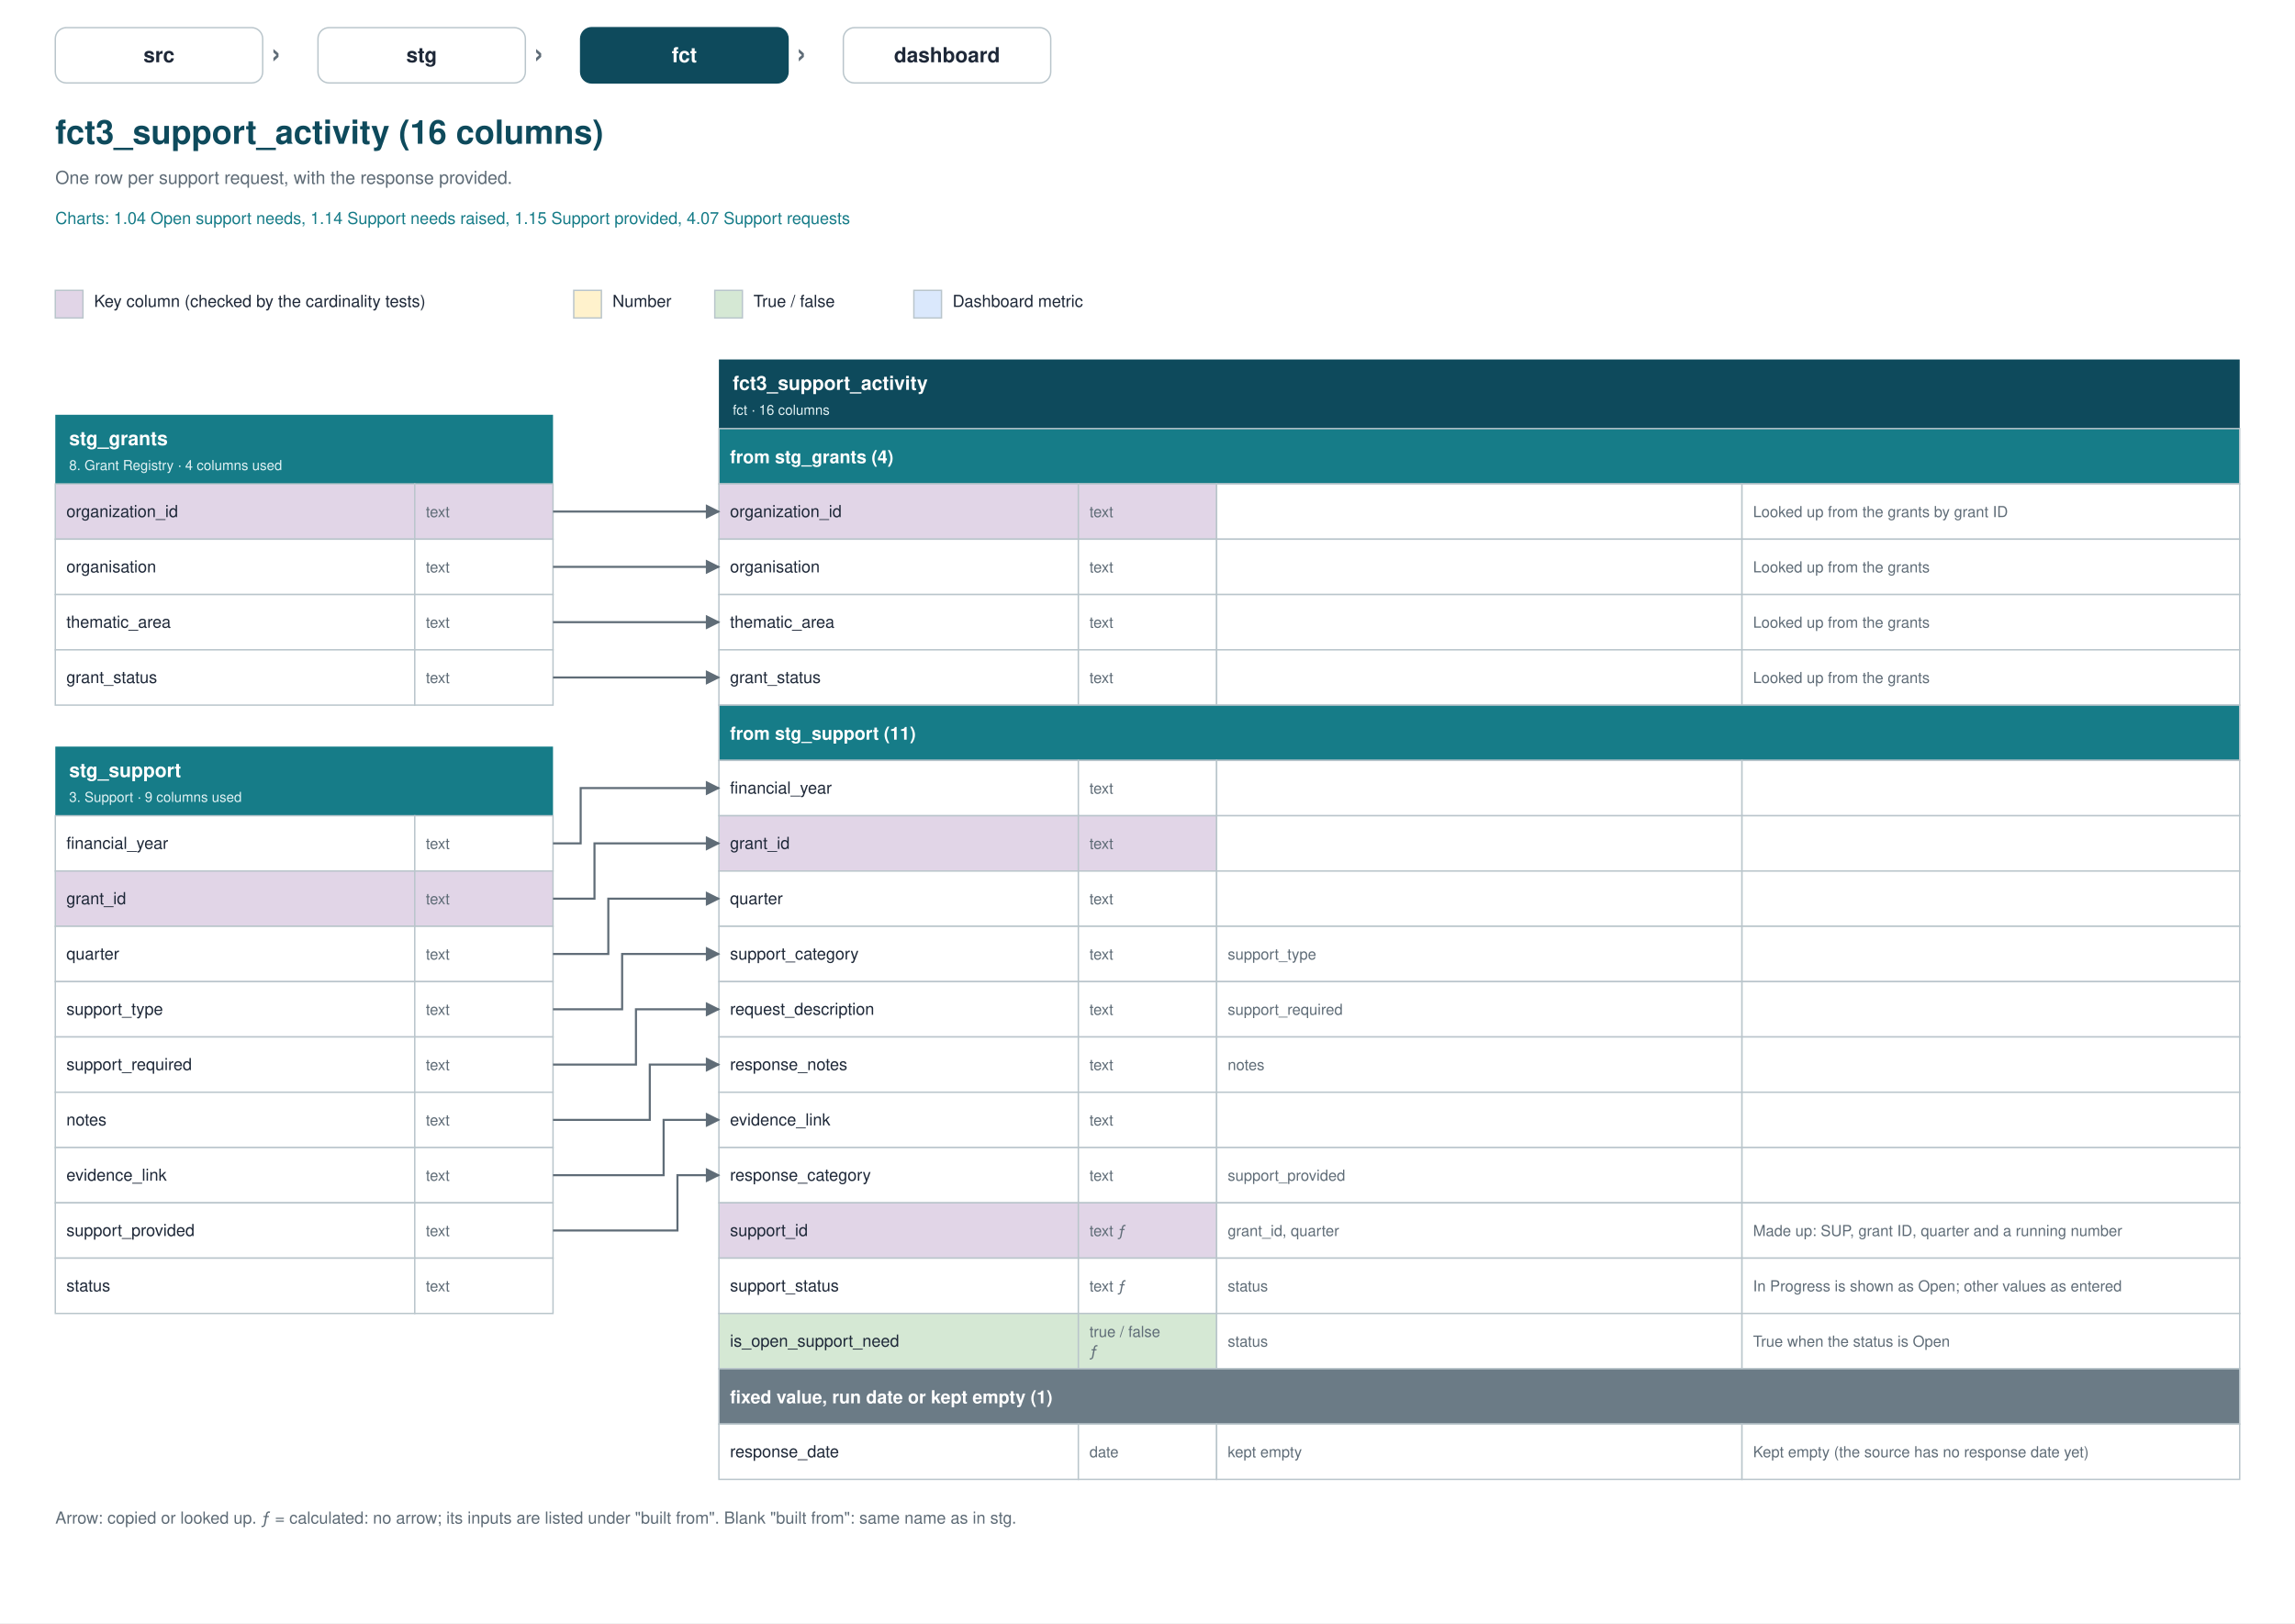
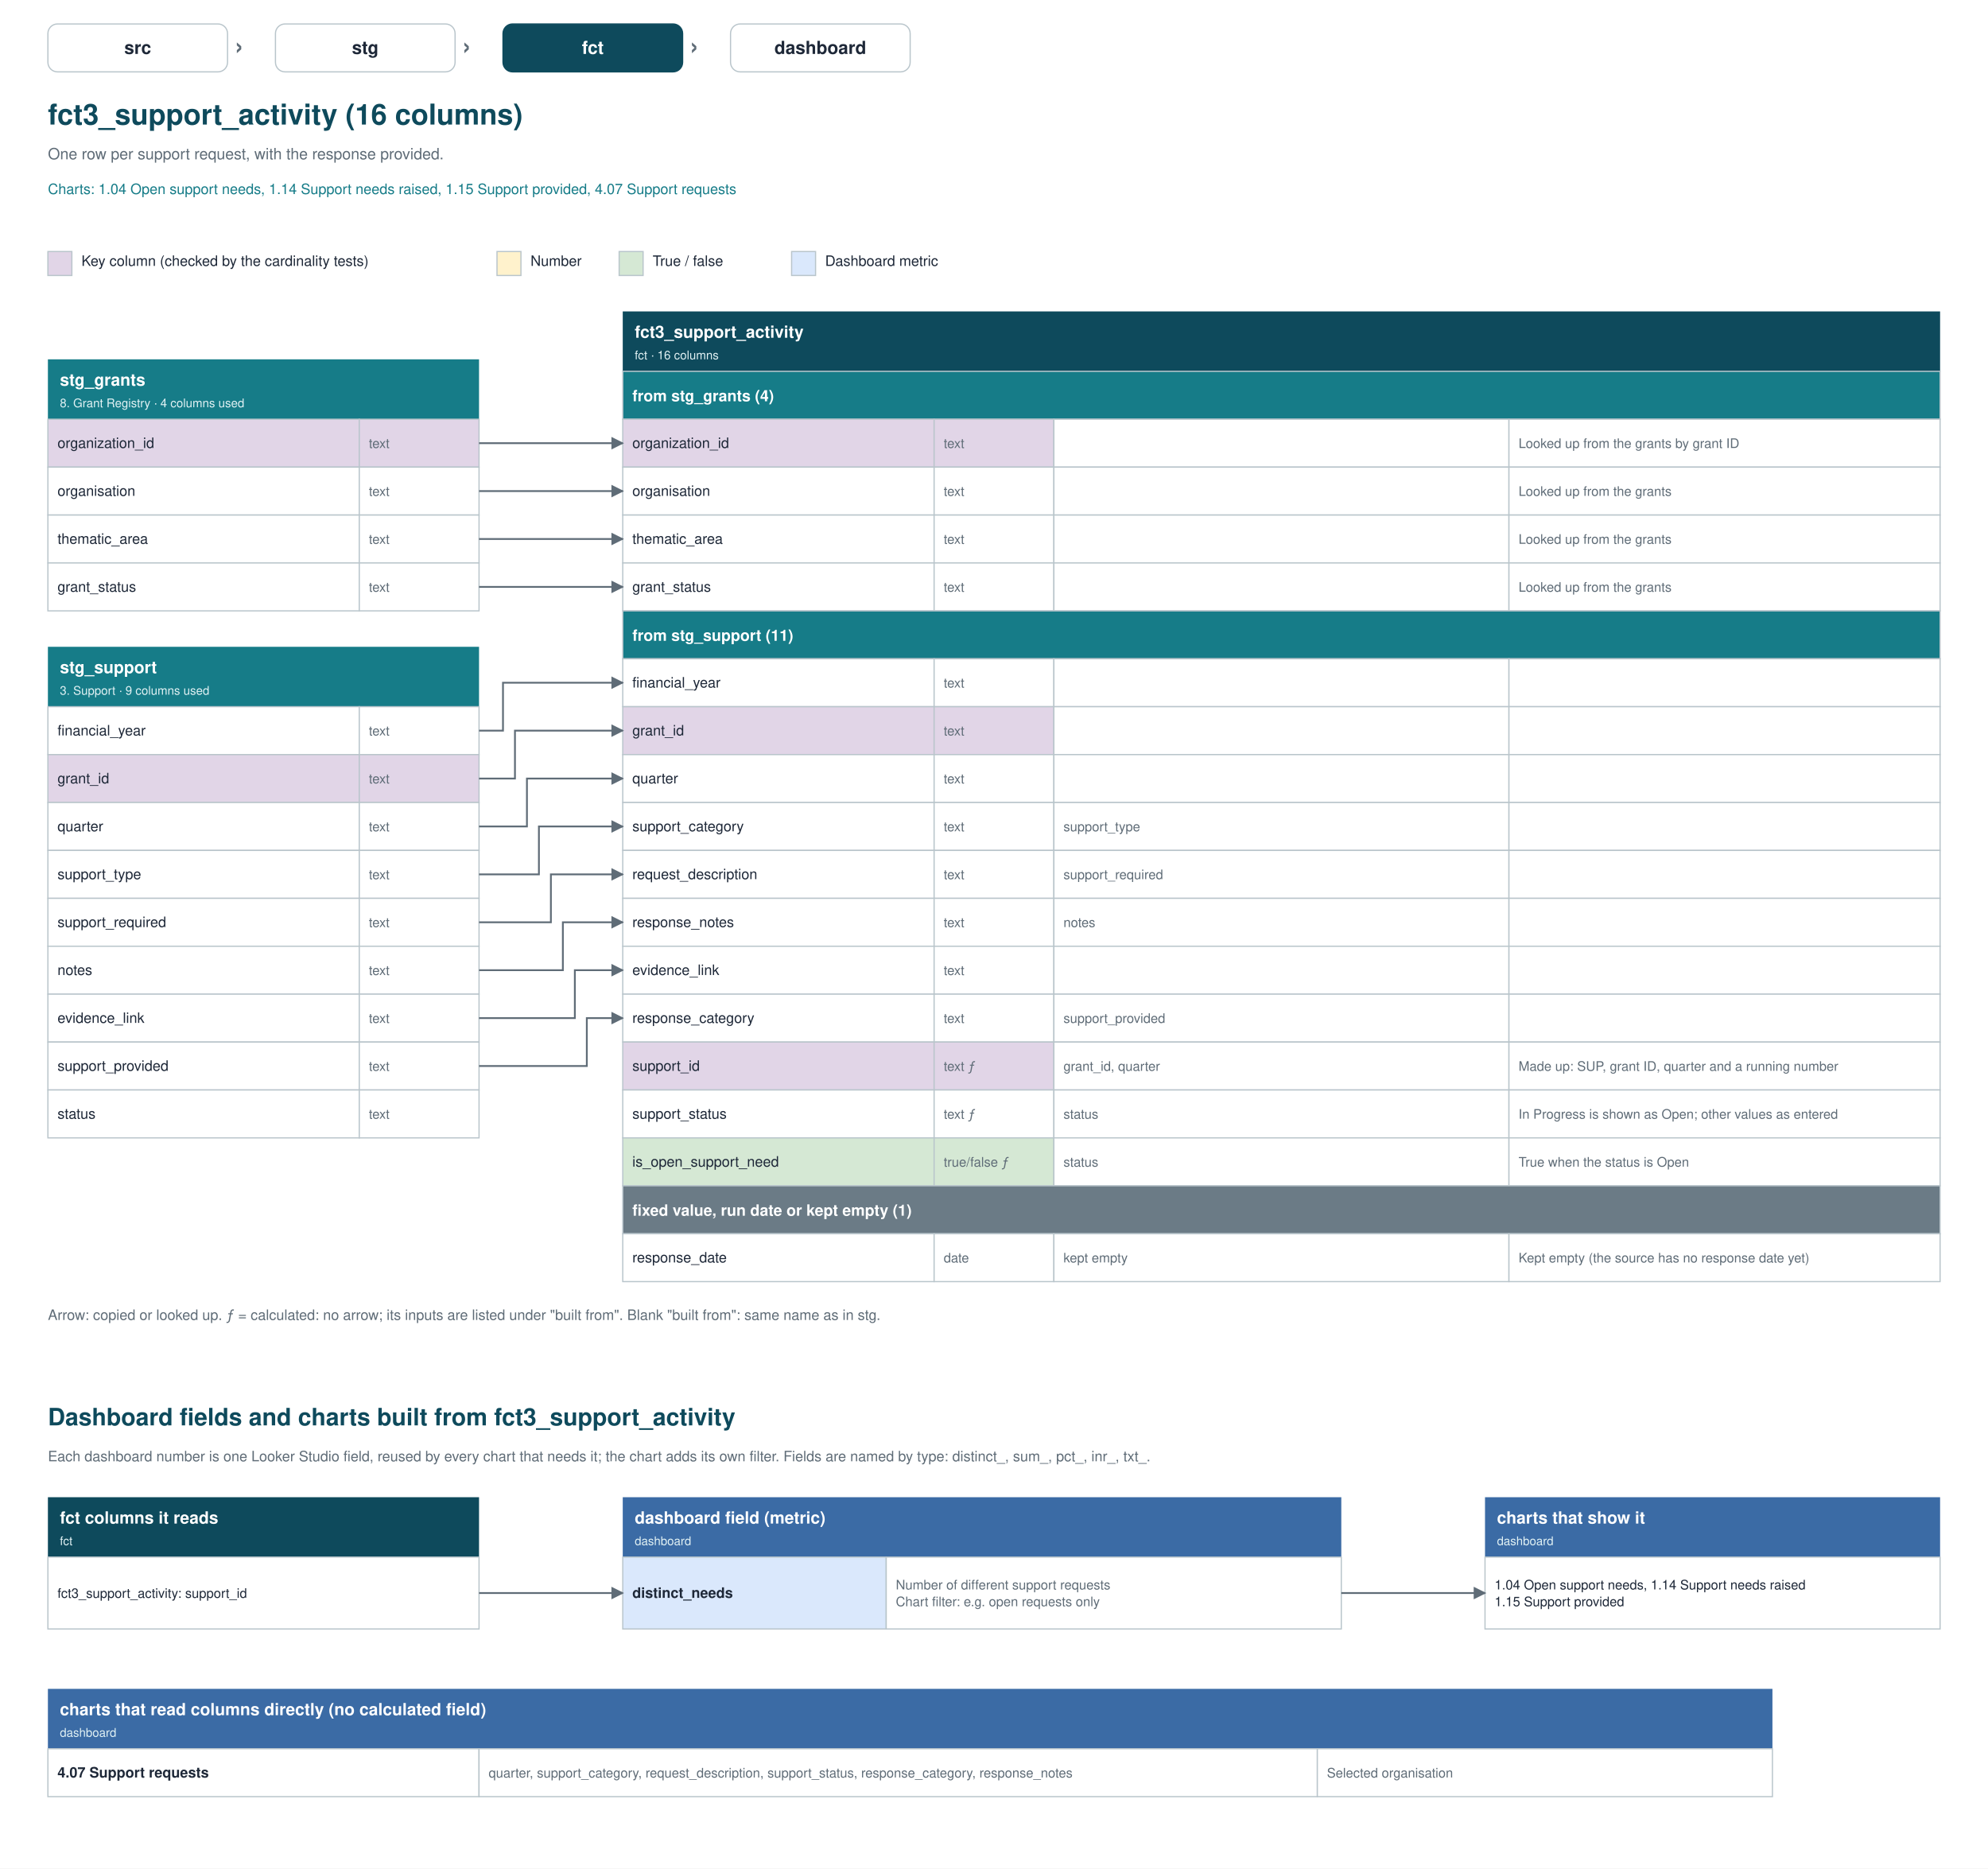
- <svg xmlns="http://www.w3.org/2000/svg" viewBox="0 0 1660 1174" width="1660" height="1174" font-family="Helvetica, Arial, sans-serif">
+ <svg xmlns="http://www.w3.org/2000/svg" viewBox="0 0 1660 1560" width="1660" height="1560" font-family="Helvetica, Arial, sans-serif">
  <defs>
    <marker id="a" viewBox="0 0 10 10" refX="9" refY="5" markerWidth="7" markerHeight="7" orient="auto">
      <path d="M0,0 L10,5 L0,10 z" fill="#5F6C77" />
    </marker>
  </defs>
-   <rect width="1660" height="1174" fill="#FFFFFF" />
+   <rect width="1660" height="1560" fill="#FFFFFF" />
  <rect x="40" y="20" width="150" height="40" rx="8" fill="#FFFFFF" stroke="#B9C5CB" />
  <text x="115.0" y="45.0" font-size="15" font-weight="700" text-anchor="middle" fill="#1E2838">src</text>
  <text x="196" y="46" font-size="22" fill="#5F6C77" font-weight="700">›</text>
  <rect x="230" y="20" width="150" height="40" rx="8" fill="#FFFFFF" stroke="#B9C5CB" />
  <text x="305.0" y="45.0" font-size="15" font-weight="700" text-anchor="middle" fill="#1E2838">stg</text>
  <text x="386" y="46" font-size="22" fill="#5F6C77" font-weight="700">›</text>
  <rect x="420" y="20" width="150" height="40" rx="8" fill="#0E4A5C" stroke="#0E4A5C" />
  <text x="495.0" y="45.0" font-size="15" font-weight="700" text-anchor="middle" fill="#FFFFFF">fct</text>
  <text x="576" y="46" font-size="22" fill="#5F6C77" font-weight="700">›</text>
  <rect x="610" y="20" width="150" height="40" rx="8" fill="#FFFFFF" stroke="#B9C5CB" />
  <text x="685.0" y="45.0" font-size="15" font-weight="700" text-anchor="middle" fill="#1E2838">dashboard</text>
  <text x="40" y="104" font-size="24" fill="#0E4A5C" font-weight="700">fct3_support_activity (16 columns)</text>
  <text x="40" y="133" font-size="13" fill="#5F6C77">One row per support request, with the response provided.</text>
  <text x="40" y="162" font-size="12" fill="#167C88">Charts: 1.04 Open support needs, 1.14 Support needs raised, 1.15 Support provided, 4.07 Support requests</text>
  <rect x="40" y="210" width="20" height="20" fill="#E1D5E7" stroke="#B9C5CB" />
  <text x="68" y="222" font-size="12" fill="#1E2838">Key column (checked by the cardinality tests)</text>
  <rect x="415" y="210" width="20" height="20" fill="#FFF2CC" stroke="#B9C5CB" />
  <text x="443" y="222" font-size="12" fill="#1E2838">Number</text>
  <rect x="517" y="210" width="20" height="20" fill="#D5E8D4" stroke="#B9C5CB" />
  <text x="545" y="222" font-size="12" fill="#1E2838">True / false</text>
  <rect x="661" y="210" width="20" height="20" fill="#DAE8FC" stroke="#B9C5CB" />
  <text x="689" y="222" font-size="12" fill="#1E2838">Dashboard metric</text>
  <text x="40" y="1102" font-size="12" fill="#5F6C77">Arrow: copied or looked up. ƒ = calculated: no arrow; its inputs are listed under "built from". Blank "built from": same name as in stg.</text>
+   <text x="40" y="1190" font-size="20" fill="#0E4A5C" font-weight="700">Dashboard fields and charts built from fct3_support_activity</text>
+   <text x="40" y="1220" font-size="12" fill="#5F6C77">Each dashboard number is one Looker Studio field, reused by every chart that needs it; the chart adds its own filter. Fields are named by type: distinct_, sum_, pct_, inr_, txt_.</text>
  <rect x="520" y="260" width="1100" height="50" fill="#0E4A5C" />
  <text x="530" y="282" font-size="14" font-weight="700" fill="#FFFFFF">fct3_support_activity</text>
  <text x="530" y="300" font-size="10" fill="#E2F2F4">fct · 16 columns</text>
  <rect x="520" y="310" width="1100" height="40" fill="#167C88" stroke="#B9C5CB" />
  <text x="528" y="335" font-size="13" fill="#FFFFFF" font-weight="700">from stg_grants (4)</text>
  <rect x="520" y="350" width="260" height="40" fill="#E1D5E7" stroke="#B9C5CB" />
  <text x="528" y="374" font-size="12" fill="#1E2838">organization_id</text>
  <rect x="780" y="350" width="100" height="40" fill="#E1D5E7" stroke="#B9C5CB" />
  <text x="788" y="374" font-size="11" fill="#5F6C77">text</text>
  <rect x="880" y="350" width="380" height="40" fill="#FFFFFF" stroke="#B9C5CB" />
  <text x="888" y="374" font-size="11" fill="#5F6C77" />
  <rect x="1260" y="350" width="360" height="40" fill="#FFFFFF" stroke="#B9C5CB" />
  <text x="1268" y="374" font-size="11" fill="#5F6C77">Looked up from the grants by grant ID</text>
  <rect x="520" y="390" width="260" height="40" fill="#FFFFFF" stroke="#B9C5CB" />
  <text x="528" y="414" font-size="12" fill="#1E2838">organisation</text>
  <rect x="780" y="390" width="100" height="40" fill="#FFFFFF" stroke="#B9C5CB" />
  <text x="788" y="414" font-size="11" fill="#5F6C77">text</text>
  <rect x="880" y="390" width="380" height="40" fill="#FFFFFF" stroke="#B9C5CB" />
  <text x="888" y="414" font-size="11" fill="#5F6C77" />
  <rect x="1260" y="390" width="360" height="40" fill="#FFFFFF" stroke="#B9C5CB" />
  <text x="1268" y="414" font-size="11" fill="#5F6C77">Looked up from the grants</text>
  <rect x="520" y="430" width="260" height="40" fill="#FFFFFF" stroke="#B9C5CB" />
  <text x="528" y="454" font-size="12" fill="#1E2838">thematic_area</text>
  <rect x="780" y="430" width="100" height="40" fill="#FFFFFF" stroke="#B9C5CB" />
  <text x="788" y="454" font-size="11" fill="#5F6C77">text</text>
  <rect x="880" y="430" width="380" height="40" fill="#FFFFFF" stroke="#B9C5CB" />
  <text x="888" y="454" font-size="11" fill="#5F6C77" />
  <rect x="1260" y="430" width="360" height="40" fill="#FFFFFF" stroke="#B9C5CB" />
  <text x="1268" y="454" font-size="11" fill="#5F6C77">Looked up from the grants</text>
  <rect x="520" y="470" width="260" height="40" fill="#FFFFFF" stroke="#B9C5CB" />
  <text x="528" y="494" font-size="12" fill="#1E2838">grant_status</text>
  <rect x="780" y="470" width="100" height="40" fill="#FFFFFF" stroke="#B9C5CB" />
  <text x="788" y="494" font-size="11" fill="#5F6C77">text</text>
  <rect x="880" y="470" width="380" height="40" fill="#FFFFFF" stroke="#B9C5CB" />
  <text x="888" y="494" font-size="11" fill="#5F6C77" />
  <rect x="1260" y="470" width="360" height="40" fill="#FFFFFF" stroke="#B9C5CB" />
  <text x="1268" y="494" font-size="11" fill="#5F6C77">Looked up from the grants</text>
  <rect x="520" y="510" width="1100" height="40" fill="#167C88" stroke="#B9C5CB" />
  <text x="528" y="535" font-size="13" fill="#FFFFFF" font-weight="700">from stg_support (11)</text>
  <rect x="520" y="550" width="260" height="40" fill="#FFFFFF" stroke="#B9C5CB" />
  <text x="528" y="574" font-size="12" fill="#1E2838">financial_year</text>
  <rect x="780" y="550" width="100" height="40" fill="#FFFFFF" stroke="#B9C5CB" />
  <text x="788" y="574" font-size="11" fill="#5F6C77">text</text>
  <rect x="880" y="550" width="380" height="40" fill="#FFFFFF" stroke="#B9C5CB" />
  <text x="888" y="574" font-size="11" fill="#5F6C77" />
  <rect x="1260" y="550" width="360" height="40" fill="#FFFFFF" stroke="#B9C5CB" />
  <text x="1268" y="574" font-size="11" fill="#5F6C77" />
  <rect x="520" y="590" width="260" height="40" fill="#E1D5E7" stroke="#B9C5CB" />
  <text x="528" y="614" font-size="12" fill="#1E2838">grant_id</text>
  <rect x="780" y="590" width="100" height="40" fill="#E1D5E7" stroke="#B9C5CB" />
  <text x="788" y="614" font-size="11" fill="#5F6C77">text</text>
  <rect x="880" y="590" width="380" height="40" fill="#FFFFFF" stroke="#B9C5CB" />
  <text x="888" y="614" font-size="11" fill="#5F6C77" />
  <rect x="1260" y="590" width="360" height="40" fill="#FFFFFF" stroke="#B9C5CB" />
  <text x="1268" y="614" font-size="11" fill="#5F6C77" />
  <rect x="520" y="630" width="260" height="40" fill="#FFFFFF" stroke="#B9C5CB" />
  <text x="528" y="654" font-size="12" fill="#1E2838">quarter</text>
  <rect x="780" y="630" width="100" height="40" fill="#FFFFFF" stroke="#B9C5CB" />
  <text x="788" y="654" font-size="11" fill="#5F6C77">text</text>
  <rect x="880" y="630" width="380" height="40" fill="#FFFFFF" stroke="#B9C5CB" />
  <text x="888" y="654" font-size="11" fill="#5F6C77" />
  <rect x="1260" y="630" width="360" height="40" fill="#FFFFFF" stroke="#B9C5CB" />
  <text x="1268" y="654" font-size="11" fill="#5F6C77" />
  <rect x="520" y="670" width="260" height="40" fill="#FFFFFF" stroke="#B9C5CB" />
  <text x="528" y="694" font-size="12" fill="#1E2838">support_category</text>
  <rect x="780" y="670" width="100" height="40" fill="#FFFFFF" stroke="#B9C5CB" />
  <text x="788" y="694" font-size="11" fill="#5F6C77">text</text>
  <rect x="880" y="670" width="380" height="40" fill="#FFFFFF" stroke="#B9C5CB" />
  <text x="888" y="694" font-size="11" fill="#5F6C77">support_type</text>
  <rect x="1260" y="670" width="360" height="40" fill="#FFFFFF" stroke="#B9C5CB" />
  <text x="1268" y="694" font-size="11" fill="#5F6C77" />
  <rect x="520" y="710" width="260" height="40" fill="#FFFFFF" stroke="#B9C5CB" />
  <text x="528" y="734" font-size="12" fill="#1E2838">request_description</text>
  <rect x="780" y="710" width="100" height="40" fill="#FFFFFF" stroke="#B9C5CB" />
  <text x="788" y="734" font-size="11" fill="#5F6C77">text</text>
  <rect x="880" y="710" width="380" height="40" fill="#FFFFFF" stroke="#B9C5CB" />
  <text x="888" y="734" font-size="11" fill="#5F6C77">support_required</text>
  <rect x="1260" y="710" width="360" height="40" fill="#FFFFFF" stroke="#B9C5CB" />
  <text x="1268" y="734" font-size="11" fill="#5F6C77" />
  <rect x="520" y="750" width="260" height="40" fill="#FFFFFF" stroke="#B9C5CB" />
  <text x="528" y="774" font-size="12" fill="#1E2838">response_notes</text>
  <rect x="780" y="750" width="100" height="40" fill="#FFFFFF" stroke="#B9C5CB" />
  <text x="788" y="774" font-size="11" fill="#5F6C77">text</text>
  <rect x="880" y="750" width="380" height="40" fill="#FFFFFF" stroke="#B9C5CB" />
  <text x="888" y="774" font-size="11" fill="#5F6C77">notes</text>
  <rect x="1260" y="750" width="360" height="40" fill="#FFFFFF" stroke="#B9C5CB" />
  <text x="1268" y="774" font-size="11" fill="#5F6C77" />
  <rect x="520" y="790" width="260" height="40" fill="#FFFFFF" stroke="#B9C5CB" />
  <text x="528" y="814" font-size="12" fill="#1E2838">evidence_link</text>
  <rect x="780" y="790" width="100" height="40" fill="#FFFFFF" stroke="#B9C5CB" />
  <text x="788" y="814" font-size="11" fill="#5F6C77">text</text>
  <rect x="880" y="790" width="380" height="40" fill="#FFFFFF" stroke="#B9C5CB" />
  <text x="888" y="814" font-size="11" fill="#5F6C77" />
  <rect x="1260" y="790" width="360" height="40" fill="#FFFFFF" stroke="#B9C5CB" />
  <text x="1268" y="814" font-size="11" fill="#5F6C77" />
  <rect x="520" y="830" width="260" height="40" fill="#FFFFFF" stroke="#B9C5CB" />
  <text x="528" y="854" font-size="12" fill="#1E2838">response_category</text>
  <rect x="780" y="830" width="100" height="40" fill="#FFFFFF" stroke="#B9C5CB" />
  <text x="788" y="854" font-size="11" fill="#5F6C77">text</text>
  <rect x="880" y="830" width="380" height="40" fill="#FFFFFF" stroke="#B9C5CB" />
  <text x="888" y="854" font-size="11" fill="#5F6C77">support_provided</text>
  <rect x="1260" y="830" width="360" height="40" fill="#FFFFFF" stroke="#B9C5CB" />
  <text x="1268" y="854" font-size="11" fill="#5F6C77" />
  <rect x="520" y="870" width="260" height="40" fill="#E1D5E7" stroke="#B9C5CB" />
  <text x="528" y="894" font-size="12" fill="#1E2838">support_id</text>
  <rect x="780" y="870" width="100" height="40" fill="#E1D5E7" stroke="#B9C5CB" />
  <text x="788" y="894" font-size="11" fill="#5F6C77">text ƒ</text>
  <rect x="880" y="870" width="380" height="40" fill="#FFFFFF" stroke="#B9C5CB" />
  <text x="888" y="894" font-size="11" fill="#5F6C77">grant_id, quarter</text>
  <rect x="1260" y="870" width="360" height="40" fill="#FFFFFF" stroke="#B9C5CB" />
  <text x="1268" y="894" font-size="11" fill="#5F6C77">Made up: SUP, grant ID, quarter and a running number</text>
  <rect x="520" y="910" width="260" height="40" fill="#FFFFFF" stroke="#B9C5CB" />
  <text x="528" y="934" font-size="12" fill="#1E2838">support_status</text>
  <rect x="780" y="910" width="100" height="40" fill="#FFFFFF" stroke="#B9C5CB" />
  <text x="788" y="934" font-size="11" fill="#5F6C77">text ƒ</text>
  <rect x="880" y="910" width="380" height="40" fill="#FFFFFF" stroke="#B9C5CB" />
  <text x="888" y="934" font-size="11" fill="#5F6C77">status</text>
  <rect x="1260" y="910" width="360" height="40" fill="#FFFFFF" stroke="#B9C5CB" />
  <text x="1268" y="934" font-size="11" fill="#5F6C77">In Progress is shown as Open; other values as entered</text>
  <rect x="520" y="950" width="260" height="40" fill="#D5E8D4" stroke="#B9C5CB" />
  <text x="528" y="974" font-size="12" fill="#1E2838">is_open_support_need</text>
  <rect x="780" y="950" width="100" height="40" fill="#D5E8D4" stroke="#B9C5CB" />
-   <text x="788" y="967" font-size="11" fill="#5F6C77">true / false</text>
-   <text x="788" y="981" font-size="11" fill="#5F6C77">ƒ</text>
+   <text x="788" y="974" font-size="11" fill="#5F6C77">true/false ƒ</text>
  <rect x="880" y="950" width="380" height="40" fill="#FFFFFF" stroke="#B9C5CB" />
  <text x="888" y="974" font-size="11" fill="#5F6C77">status</text>
  <rect x="1260" y="950" width="360" height="40" fill="#FFFFFF" stroke="#B9C5CB" />
  <text x="1268" y="974" font-size="11" fill="#5F6C77">True when the status is Open</text>
  <rect x="520" y="990" width="1100" height="40" fill="#6B7B86" stroke="#B9C5CB" />
  <text x="528" y="1015" font-size="13" fill="#FFFFFF" font-weight="700">fixed value, run date or kept empty (1)</text>
  <rect x="520" y="1030" width="260" height="40" fill="#FFFFFF" stroke="#B9C5CB" />
  <text x="528" y="1054" font-size="12" fill="#1E2838">response_date</text>
  <rect x="780" y="1030" width="100" height="40" fill="#FFFFFF" stroke="#B9C5CB" />
  <text x="788" y="1054" font-size="11" fill="#5F6C77">date</text>
  <rect x="880" y="1030" width="380" height="40" fill="#FFFFFF" stroke="#B9C5CB" />
  <text x="888" y="1054" font-size="11" fill="#5F6C77">kept empty</text>
  <rect x="1260" y="1030" width="360" height="40" fill="#FFFFFF" stroke="#B9C5CB" />
  <text x="1268" y="1054" font-size="11" fill="#5F6C77">Kept empty (the source has no response date yet)</text>
  <rect x="40" y="300" width="360" height="50" fill="#167C88" />
  <text x="50" y="322" font-size="14" font-weight="700" fill="#FFFFFF">stg_grants</text>
  <text x="50" y="340" font-size="10" fill="#E2F2F4">8. Grant Registry · 4 columns used</text>
  <rect x="40" y="350" width="260" height="40" fill="#E1D5E7" stroke="#B9C5CB" />
  <text x="48" y="374" font-size="12" fill="#1E2838">organization_id</text>
  <rect x="300" y="350" width="100" height="40" fill="#E1D5E7" stroke="#B9C5CB" />
  <text x="308" y="374" font-size="11" fill="#5F6C77">text</text>
  <rect x="40" y="390" width="260" height="40" fill="#FFFFFF" stroke="#B9C5CB" />
  <text x="48" y="414" font-size="12" fill="#1E2838">organisation</text>
  <rect x="300" y="390" width="100" height="40" fill="#FFFFFF" stroke="#B9C5CB" />
  <text x="308" y="414" font-size="11" fill="#5F6C77">text</text>
  <rect x="40" y="430" width="260" height="40" fill="#FFFFFF" stroke="#B9C5CB" />
  <text x="48" y="454" font-size="12" fill="#1E2838">thematic_area</text>
  <rect x="300" y="430" width="100" height="40" fill="#FFFFFF" stroke="#B9C5CB" />
  <text x="308" y="454" font-size="11" fill="#5F6C77">text</text>
  <rect x="40" y="470" width="260" height="40" fill="#FFFFFF" stroke="#B9C5CB" />
  <text x="48" y="494" font-size="12" fill="#1E2838">grant_status</text>
  <rect x="300" y="470" width="100" height="40" fill="#FFFFFF" stroke="#B9C5CB" />
  <text x="308" y="494" font-size="11" fill="#5F6C77">text</text>
  <rect x="40" y="540" width="360" height="50" fill="#167C88" />
  <text x="50" y="562" font-size="14" font-weight="700" fill="#FFFFFF">stg_support</text>
  <text x="50" y="580" font-size="10" fill="#E2F2F4">3. Support · 9 columns used</text>
  <rect x="40" y="590" width="260" height="40" fill="#FFFFFF" stroke="#B9C5CB" />
  <text x="48" y="614" font-size="12" fill="#1E2838">financial_year</text>
  <rect x="300" y="590" width="100" height="40" fill="#FFFFFF" stroke="#B9C5CB" />
  <text x="308" y="614" font-size="11" fill="#5F6C77">text</text>
  <rect x="40" y="630" width="260" height="40" fill="#E1D5E7" stroke="#B9C5CB" />
  <text x="48" y="654" font-size="12" fill="#1E2838">grant_id</text>
  <rect x="300" y="630" width="100" height="40" fill="#E1D5E7" stroke="#B9C5CB" />
  <text x="308" y="654" font-size="11" fill="#5F6C77">text</text>
  <rect x="40" y="670" width="260" height="40" fill="#FFFFFF" stroke="#B9C5CB" />
  <text x="48" y="694" font-size="12" fill="#1E2838">quarter</text>
  <rect x="300" y="670" width="100" height="40" fill="#FFFFFF" stroke="#B9C5CB" />
  <text x="308" y="694" font-size="11" fill="#5F6C77">text</text>
  <rect x="40" y="710" width="260" height="40" fill="#FFFFFF" stroke="#B9C5CB" />
  <text x="48" y="734" font-size="12" fill="#1E2838">support_type</text>
  <rect x="300" y="710" width="100" height="40" fill="#FFFFFF" stroke="#B9C5CB" />
  <text x="308" y="734" font-size="11" fill="#5F6C77">text</text>
  <rect x="40" y="750" width="260" height="40" fill="#FFFFFF" stroke="#B9C5CB" />
  <text x="48" y="774" font-size="12" fill="#1E2838">support_required</text>
  <rect x="300" y="750" width="100" height="40" fill="#FFFFFF" stroke="#B9C5CB" />
  <text x="308" y="774" font-size="11" fill="#5F6C77">text</text>
  <rect x="40" y="790" width="260" height="40" fill="#FFFFFF" stroke="#B9C5CB" />
  <text x="48" y="814" font-size="12" fill="#1E2838">notes</text>
  <rect x="300" y="790" width="100" height="40" fill="#FFFFFF" stroke="#B9C5CB" />
  <text x="308" y="814" font-size="11" fill="#5F6C77">text</text>
  <rect x="40" y="830" width="260" height="40" fill="#FFFFFF" stroke="#B9C5CB" />
  <text x="48" y="854" font-size="12" fill="#1E2838">evidence_link</text>
  <rect x="300" y="830" width="100" height="40" fill="#FFFFFF" stroke="#B9C5CB" />
  <text x="308" y="854" font-size="11" fill="#5F6C77">text</text>
  <rect x="40" y="870" width="260" height="40" fill="#FFFFFF" stroke="#B9C5CB" />
  <text x="48" y="894" font-size="12" fill="#1E2838">support_provided</text>
  <rect x="300" y="870" width="100" height="40" fill="#FFFFFF" stroke="#B9C5CB" />
  <text x="308" y="894" font-size="11" fill="#5F6C77">text</text>
  <rect x="40" y="910" width="260" height="40" fill="#FFFFFF" stroke="#B9C5CB" />
  <text x="48" y="934" font-size="12" fill="#1E2838">status</text>
  <rect x="300" y="910" width="100" height="40" fill="#FFFFFF" stroke="#B9C5CB" />
  <text x="308" y="934" font-size="11" fill="#5F6C77">text</text>
+   <rect x="40" y="1250" width="360" height="50" fill="#0E4A5C" />
+   <text x="50" y="1272" font-size="14" font-weight="700" fill="#FFFFFF">fct columns it reads</text>
+   <text x="50" y="1290" font-size="10" fill="#E2F2F4">fct</text>
+   <rect x="40" y="1300" width="360" height="60" fill="#FFFFFF" stroke="#B9C5CB" />
+   <text x="48" y="1334" font-size="11" fill="#1E2838">fct3_support_activity: support_id</text>
+   <rect x="520" y="1250" width="600" height="50" fill="#3B6BA5" />
+   <text x="530" y="1272" font-size="14" font-weight="700" fill="#FFFFFF">dashboard field (metric)</text>
+   <text x="530" y="1290" font-size="10" fill="#E2F2F4">dashboard</text>
+   <rect x="520" y="1300" width="220" height="60" fill="#DAE8FC" stroke="#B9C5CB" />
+   <text x="528" y="1334" font-size="12" fill="#1E2838" font-weight="700">distinct_needs</text>
+   <rect x="740" y="1300" width="380" height="60" fill="#FFFFFF" stroke="#B9C5CB" />
+   <text x="748" y="1327" font-size="11" fill="#5F6C77">Number of different support requests</text>
+   <text x="748" y="1341" font-size="11" fill="#5F6C77">Chart filter: e.g. open requests only</text>
+   <rect x="1240" y="1250" width="380" height="50" fill="#3B6BA5" />
+   <text x="1250" y="1272" font-size="14" font-weight="700" fill="#FFFFFF">charts that show it</text>
+   <text x="1250" y="1290" font-size="10" fill="#E2F2F4">dashboard</text>
+   <rect x="1240" y="1300" width="380" height="60" fill="#FFFFFF" stroke="#B9C5CB" />
+   <text x="1248" y="1327" font-size="11" fill="#1E2838">1.04 Open support needs, 1.14 Support needs raised</text>
+   <text x="1248" y="1341" font-size="11" fill="#1E2838">1.15 Support provided</text>
+   <rect x="40" y="1410" width="1440" height="50" fill="#3B6BA5" />
+   <text x="50" y="1432" font-size="14" font-weight="700" fill="#FFFFFF">charts that read columns directly (no calculated field)</text>
+   <text x="50" y="1450" font-size="10" fill="#E2F2F4">dashboard</text>
+   <rect x="40" y="1460" width="360" height="40" fill="#FFFFFF" stroke="#B9C5CB" />
+   <text x="48" y="1484" font-size="12" fill="#1E2838" font-weight="700">4.07 Support requests</text>
+   <rect x="400" y="1460" width="700" height="40" fill="#FFFFFF" stroke="#B9C5CB" />
+   <text x="408" y="1484" font-size="11" fill="#5F6C77">quarter, support_category, request_description, support_status, response_category, response_notes</text>
+   <rect x="1100" y="1460" width="380" height="40" fill="#FFFFFF" stroke="#B9C5CB" />
+   <text x="1108" y="1484" font-size="11" fill="#5F6C77">Selected organisation</text>
  <path d="M400,370.0 L520,370.0" fill="none" stroke="#5F6C77" stroke-width="1.5" marker-end="url(#a)" />
  <path d="M400,410.0 L520,410.0" fill="none" stroke="#5F6C77" stroke-width="1.5" marker-end="url(#a)" />
  <path d="M400,450.0 L520,450.0" fill="none" stroke="#5F6C77" stroke-width="1.5" marker-end="url(#a)" />
  <path d="M400,490.0 L520,490.0" fill="none" stroke="#5F6C77" stroke-width="1.5" marker-end="url(#a)" />
  <path d="M400,610.0 L420,610.0 L420,570.0 L520,570.0" fill="none" stroke="#5F6C77" stroke-width="1.5" marker-end="url(#a)" />
  <path d="M400,650.0 L430,650.0 L430,610.0 L520,610.0" fill="none" stroke="#5F6C77" stroke-width="1.5" marker-end="url(#a)" />
  <path d="M400,690.0 L440,690.0 L440,650.0 L520,650.0" fill="none" stroke="#5F6C77" stroke-width="1.5" marker-end="url(#a)" />
  <path d="M400,730.0 L450,730.0 L450,690.0 L520,690.0" fill="none" stroke="#5F6C77" stroke-width="1.5" marker-end="url(#a)" />
  <path d="M400,770.0 L460,770.0 L460,730.0 L520,730.0" fill="none" stroke="#5F6C77" stroke-width="1.5" marker-end="url(#a)" />
  <path d="M400,810.0 L470,810.0 L470,770.0 L520,770.0" fill="none" stroke="#5F6C77" stroke-width="1.5" marker-end="url(#a)" />
  <path d="M400,850.0 L480,850.0 L480,810.0 L520,810.0" fill="none" stroke="#5F6C77" stroke-width="1.5" marker-end="url(#a)" />
  <path d="M400,890.0 L490,890.0 L490,850.0 L520,850.0" fill="none" stroke="#5F6C77" stroke-width="1.5" marker-end="url(#a)" />
+   <path d="M400,1330.0 L520,1330.0" fill="none" stroke="#5F6C77" stroke-width="1.5" marker-end="url(#a)" />
+   <path d="M1120,1330.0 L1240,1330.0" fill="none" stroke="#5F6C77" stroke-width="1.5" marker-end="url(#a)" />
</svg>
